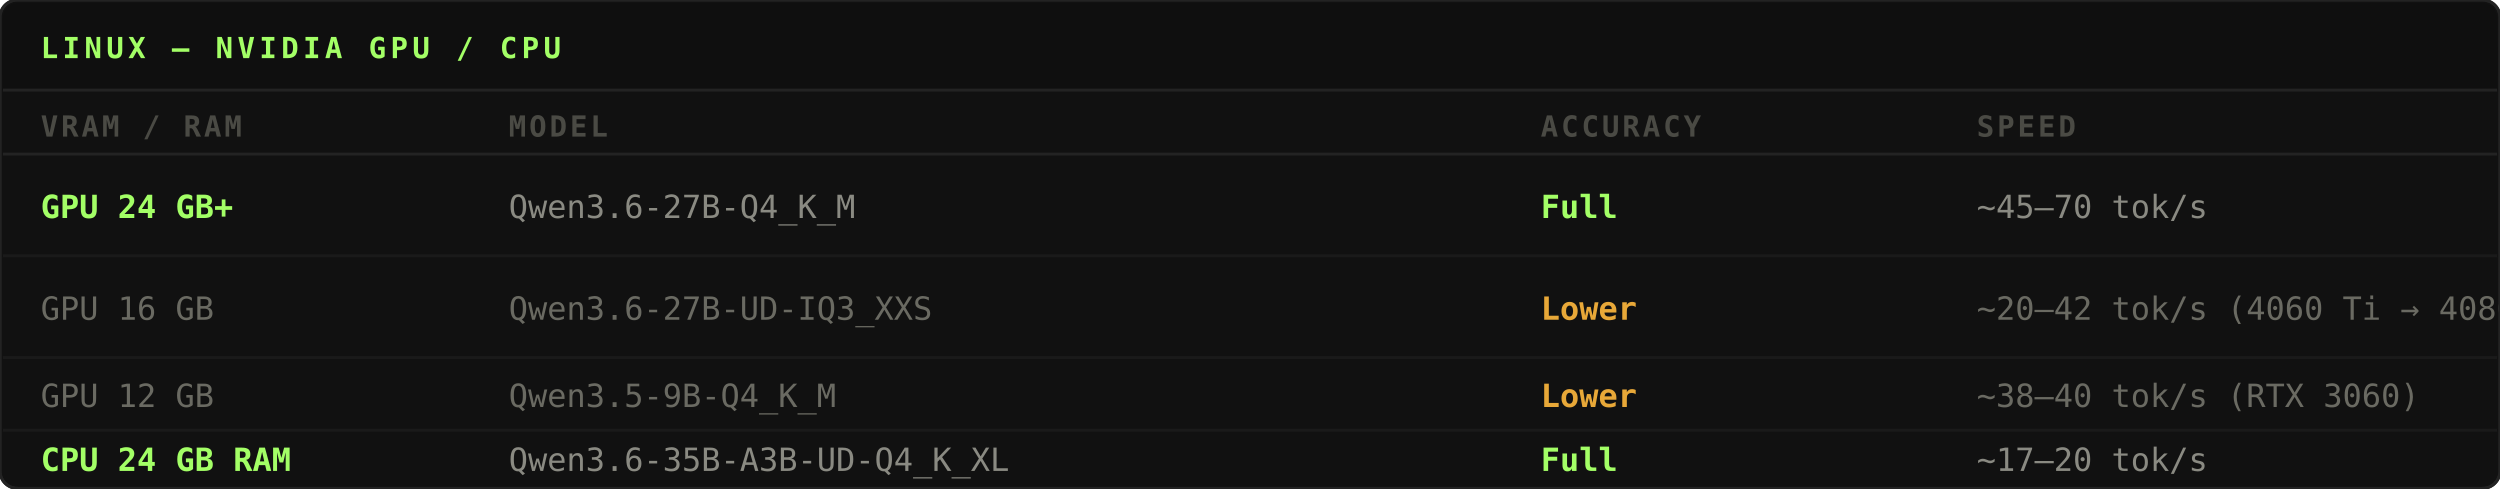
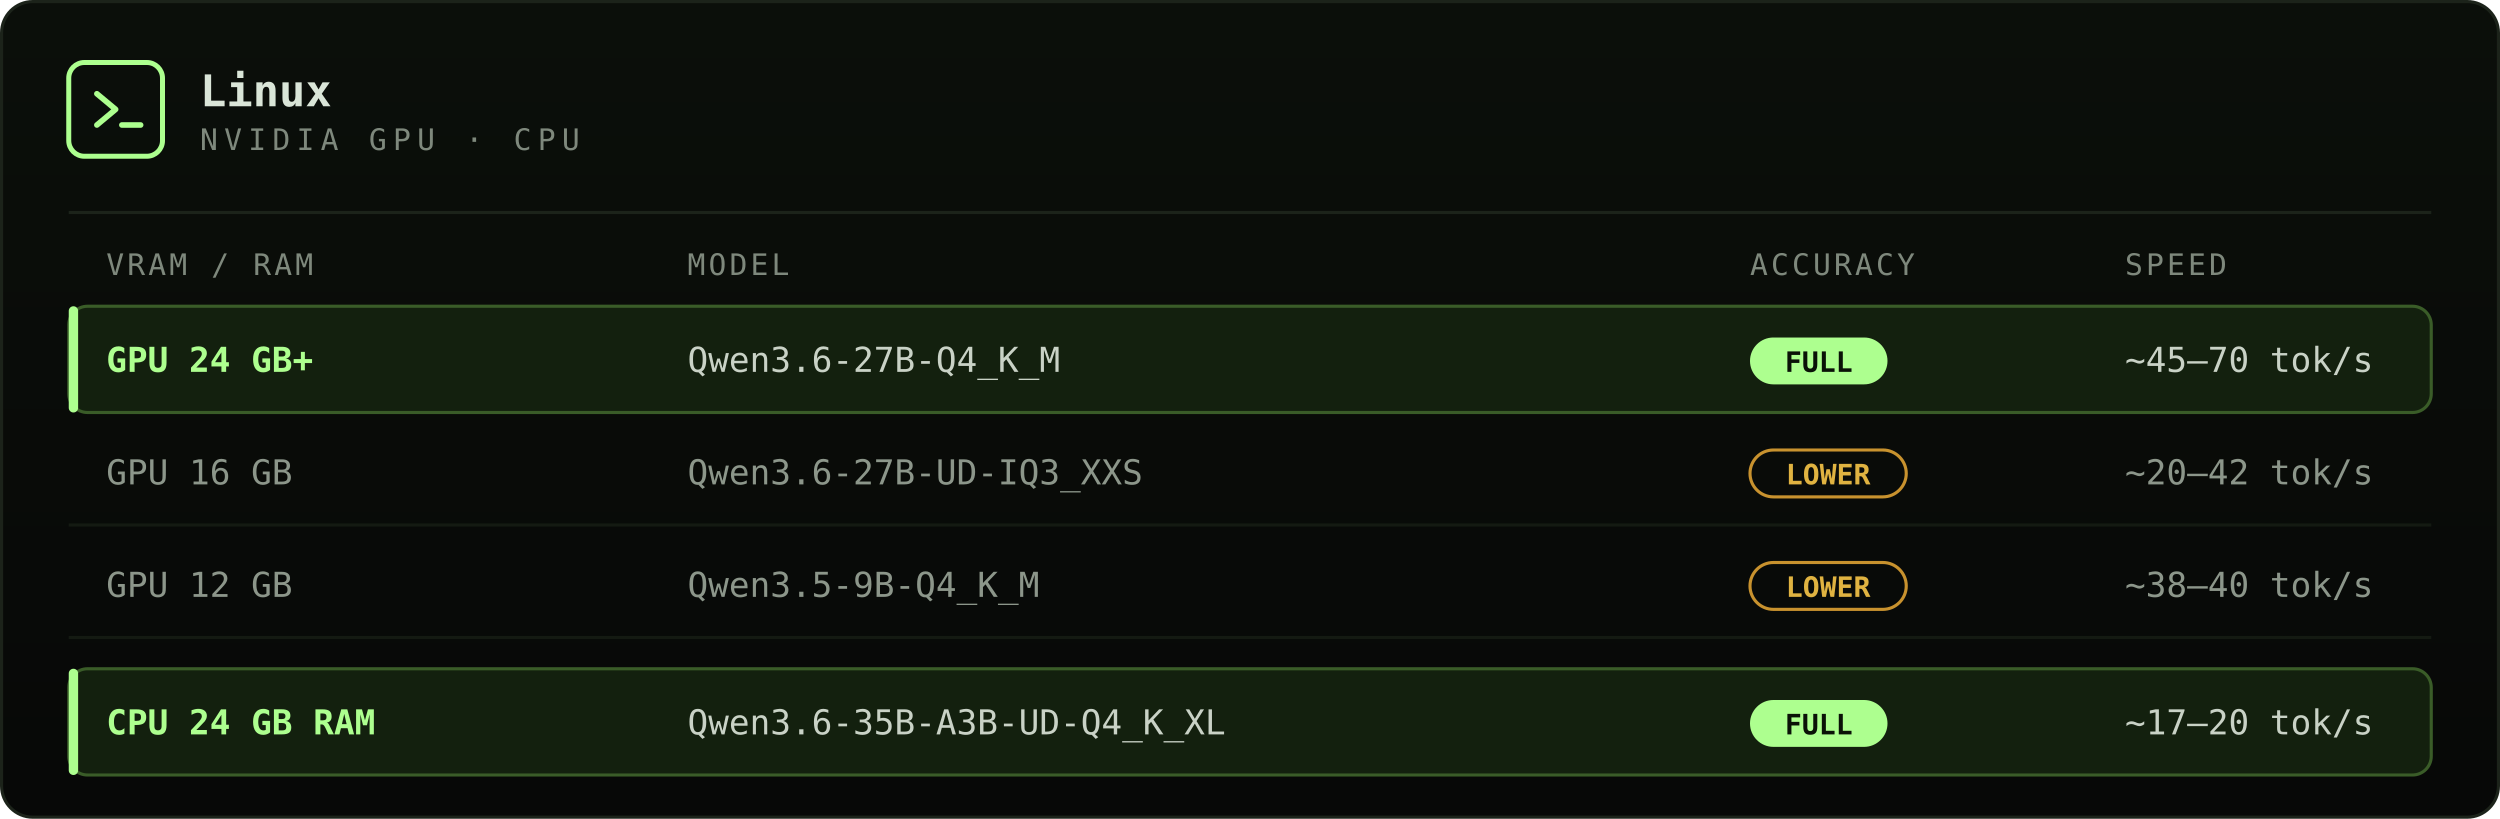
- <svg xmlns="http://www.w3.org/2000/svg" width="860" height="168" viewBox="0 0 860 168">
+ <svg xmlns="http://www.w3.org/2000/svg" width="800" height="262" viewBox="0 0 800 262" role="img" aria-label="Linux NVIDIA GPU / CPU support">
  <defs>
-     <style>text { font-family: 'JetBrains Mono', 'Cascadia Code', 'Fira Code', monospace; }</style>
+     <style>
+       .mono { font-family: 'JetBrains Mono','Cascadia Code','Fira Code',ui-monospace,monospace; }
+       .col { font-size: 9.5px; fill: #7E887C; letter-spacing: 1px; }
+       .spec { font-size: 11px; font-weight: 600; }
+       .val { font-size: 11px; fill: #C9D2C6; }
+       .val-dim { font-size: 11px; fill: #8C968A; }
+     </style>
+     <linearGradient id="bg" x1="0" y1="0" x2="0" y2="1">
+       <stop offset="0" stop-color="#0B0F0A" />
+       <stop offset="1" stop-color="#070807" />
+     </linearGradient>
  </defs>
-   <rect width="860" height="168" rx="6" fill="#111111" stroke="#232323" stroke-width="1" />
-   <rect x="1" y="1" width="858" height="30" rx="5" fill="#0F0F0F" />
-   <rect x="1" y="16" width="858" height="15" fill="#0F0F0F" />
-   <line x1="1" y1="31" x2="859" y2="31" stroke="#232323" stroke-width="1" />
-   <text x="14" y="20" font-size="10" font-weight="700" fill="#A3FF66" letter-spacing="1.5">LINUX — NVIDIA GPU / CPU</text>
-   <text x="14" y="47" font-size="10" font-weight="700" fill="#4A4A44" letter-spacing="1">VRAM / RAM</text>
-   <text x="175" y="47" font-size="10" font-weight="700" fill="#4A4A44" letter-spacing="1">MODEL</text>
-   <text x="530" y="47" font-size="10" font-weight="700" fill="#4A4A44" letter-spacing="1">ACCURACY</text>
-   <text x="680" y="47" font-size="10" font-weight="700" fill="#4A4A44" letter-spacing="1">SPEED</text>
-   <line x1="1" y1="53" x2="859" y2="53" stroke="#232323" stroke-width="1" />
-   <line x1="1" y1="88" x2="859" y2="88" stroke="#1A1A1A" stroke-width="1" />
-   <text x="14" y="75" font-size="11" font-weight="600" fill="#A3FF66">GPU 24 GB+</text>
-   <text x="175" y="75" font-size="11" fill="#8A8A82">Qwen3.6-27B-Q4_K_M</text>
-   <text x="530" y="75" font-size="11" font-weight="600" fill="#A3FF66">Full</text>
-   <text x="680" y="75" font-size="11" fill="#8A8A82">~45–70 tok/s</text>
-   <line x1="1" y1="123" x2="859" y2="123" stroke="#1A1A1A" stroke-width="1" />
-   <text x="14" y="110" font-size="11" fill="#6A6A62">GPU 16 GB</text>
-   <text x="175" y="110" font-size="11" fill="#6A6A62">Qwen3.6-27B-UD-IQ3_XXS</text>
-   <text x="530" y="110" font-size="11" font-weight="600" fill="#E8A838">Lower</text>
-   <text x="680" y="110" font-size="11" fill="#6A6A62">~20–42 tok/s (4060 Ti → 4080)</text>
-   <line x1="1" y1="148" x2="859" y2="148" stroke="#1A1A1A" stroke-width="1" />
-   <text x="14" y="140" font-size="11" fill="#6A6A62">GPU 12 GB</text>
-   <text x="175" y="140" font-size="11" fill="#6A6A62">Qwen3.5-9B-Q4_K_M</text>
-   <text x="530" y="140" font-size="11" font-weight="600" fill="#E8A838">Lower</text>
-   <text x="680" y="140" font-size="11" fill="#6A6A62">~38–40 tok/s (RTX 3060)</text>
-   <text x="14" y="162" font-size="11" font-weight="600" fill="#A3FF66">CPU 24 GB RAM</text>
-   <text x="175" y="162" font-size="11" fill="#8A8A82">Qwen3.6-35B-A3B-UD-Q4_K_XL</text>
-   <text x="530" y="162" font-size="11" font-weight="600" fill="#A3FF66">Full</text>
-   <text x="680" y="162" font-size="11" fill="#8A8A82">~17–20 tok/s</text>
-   <rect width="860" height="168" rx="6" fill="none" stroke="#232323" stroke-width="1" />
+   <rect x="0.5" y="0.5" width="799" height="261" rx="10" fill="url(#bg)" stroke="#1C231A" stroke-width="1" />
+   <rect x="22" y="20" width="30" height="30" rx="5" fill="none" stroke="#ADFF8F" stroke-width="1.6" />
+   <path d="M31 30 l6 5 -6 5" fill="none" stroke="#ADFF8F" stroke-width="1.8" stroke-linecap="round" stroke-linejoin="round" />
+   <line x1="39" y1="40" x2="45" y2="40" stroke="#ADFF8F" stroke-width="1.8" stroke-linecap="round" />
+   <text x="64" y="34" class="mono" font-size="14" font-weight="700" fill="#DAE5D8">Linux</text>
+   <text x="64" y="48" class="mono" font-size="9.5" fill="#7E887C" letter-spacing="2">NVIDIA GPU · CPU</text>
+   <line x1="22" y1="68" x2="778" y2="68" stroke="#1C231A" stroke-width="1" />
+   <text x="34" y="88" class="mono col">VRAM / RAM</text>
+   <text x="220" y="88" class="mono col">MODEL</text>
+   <text x="560" y="88" class="mono col">ACCURACY</text>
+   <text x="680" y="88" class="mono col">SPEED</text>
+   <rect x="22" y="98" width="756" height="34" rx="6" fill="#13200E" stroke="#3A5C28" stroke-width="1" />
+   <rect x="22" y="98" width="3" height="34" rx="1.5" fill="#ADFF8F" />
+   <text x="34" y="119" class="mono spec" fill="#ADFF8F">GPU 24 GB+</text>
+   <text x="220" y="119" class="mono val">Qwen3.6-27B-Q4_K_M</text>
+   <rect x="560" y="108" width="44" height="15" rx="7.5" fill="#ADFF8F" />
+   <text x="582" y="119" class="mono" font-size="9" font-weight="700" fill="#0A1207" text-anchor="middle">FULL</text>
+   <text x="680" y="119" class="mono val">~45–70 tok/s</text>
+   <text x="34" y="155" class="mono val-dim">GPU 16 GB</text>
+   <text x="220" y="155" class="mono val-dim">Qwen3.6-27B-UD-IQ3_XXS</text>
+   <rect x="560" y="144" width="50" height="15" rx="7.5" fill="none" stroke="#C8922E" stroke-width="1" />
+   <text x="585" y="155" class="mono" font-size="9" font-weight="700" fill="#E0B341" text-anchor="middle">LOWER</text>
+   <text x="680" y="155" class="mono val-dim">~20–42 tok/s</text>
+   <line x1="22" y1="168" x2="778" y2="168" stroke="#141A12" stroke-width="1" />
+   <text x="34" y="191" class="mono val-dim">GPU 12 GB</text>
+   <text x="220" y="191" class="mono val-dim">Qwen3.5-9B-Q4_K_M</text>
+   <rect x="560" y="180" width="50" height="15" rx="7.5" fill="none" stroke="#C8922E" stroke-width="1" />
+   <text x="585" y="191" class="mono" font-size="9" font-weight="700" fill="#E0B341" text-anchor="middle">LOWER</text>
+   <text x="680" y="191" class="mono val-dim">~38–40 tok/s</text>
+   <line x1="22" y1="204" x2="778" y2="204" stroke="#141A12" stroke-width="1" />
+   <rect x="22" y="214" width="756" height="34" rx="6" fill="#13200E" stroke="#3A5C28" stroke-width="1" />
+   <rect x="22" y="214" width="3" height="34" rx="1.5" fill="#ADFF8F" />
+   <text x="34" y="235" class="mono spec" fill="#ADFF8F">CPU 24 GB RAM</text>
+   <text x="220" y="235" class="mono val">Qwen3.6-35B-A3B-UD-Q4_K_XL</text>
+   <rect x="560" y="224" width="44" height="15" rx="7.5" fill="#ADFF8F" />
+   <text x="582" y="235" class="mono" font-size="9" font-weight="700" fill="#0A1207" text-anchor="middle">FULL</text>
+   <text x="680" y="235" class="mono val">~17–20 tok/s</text>
</svg>
